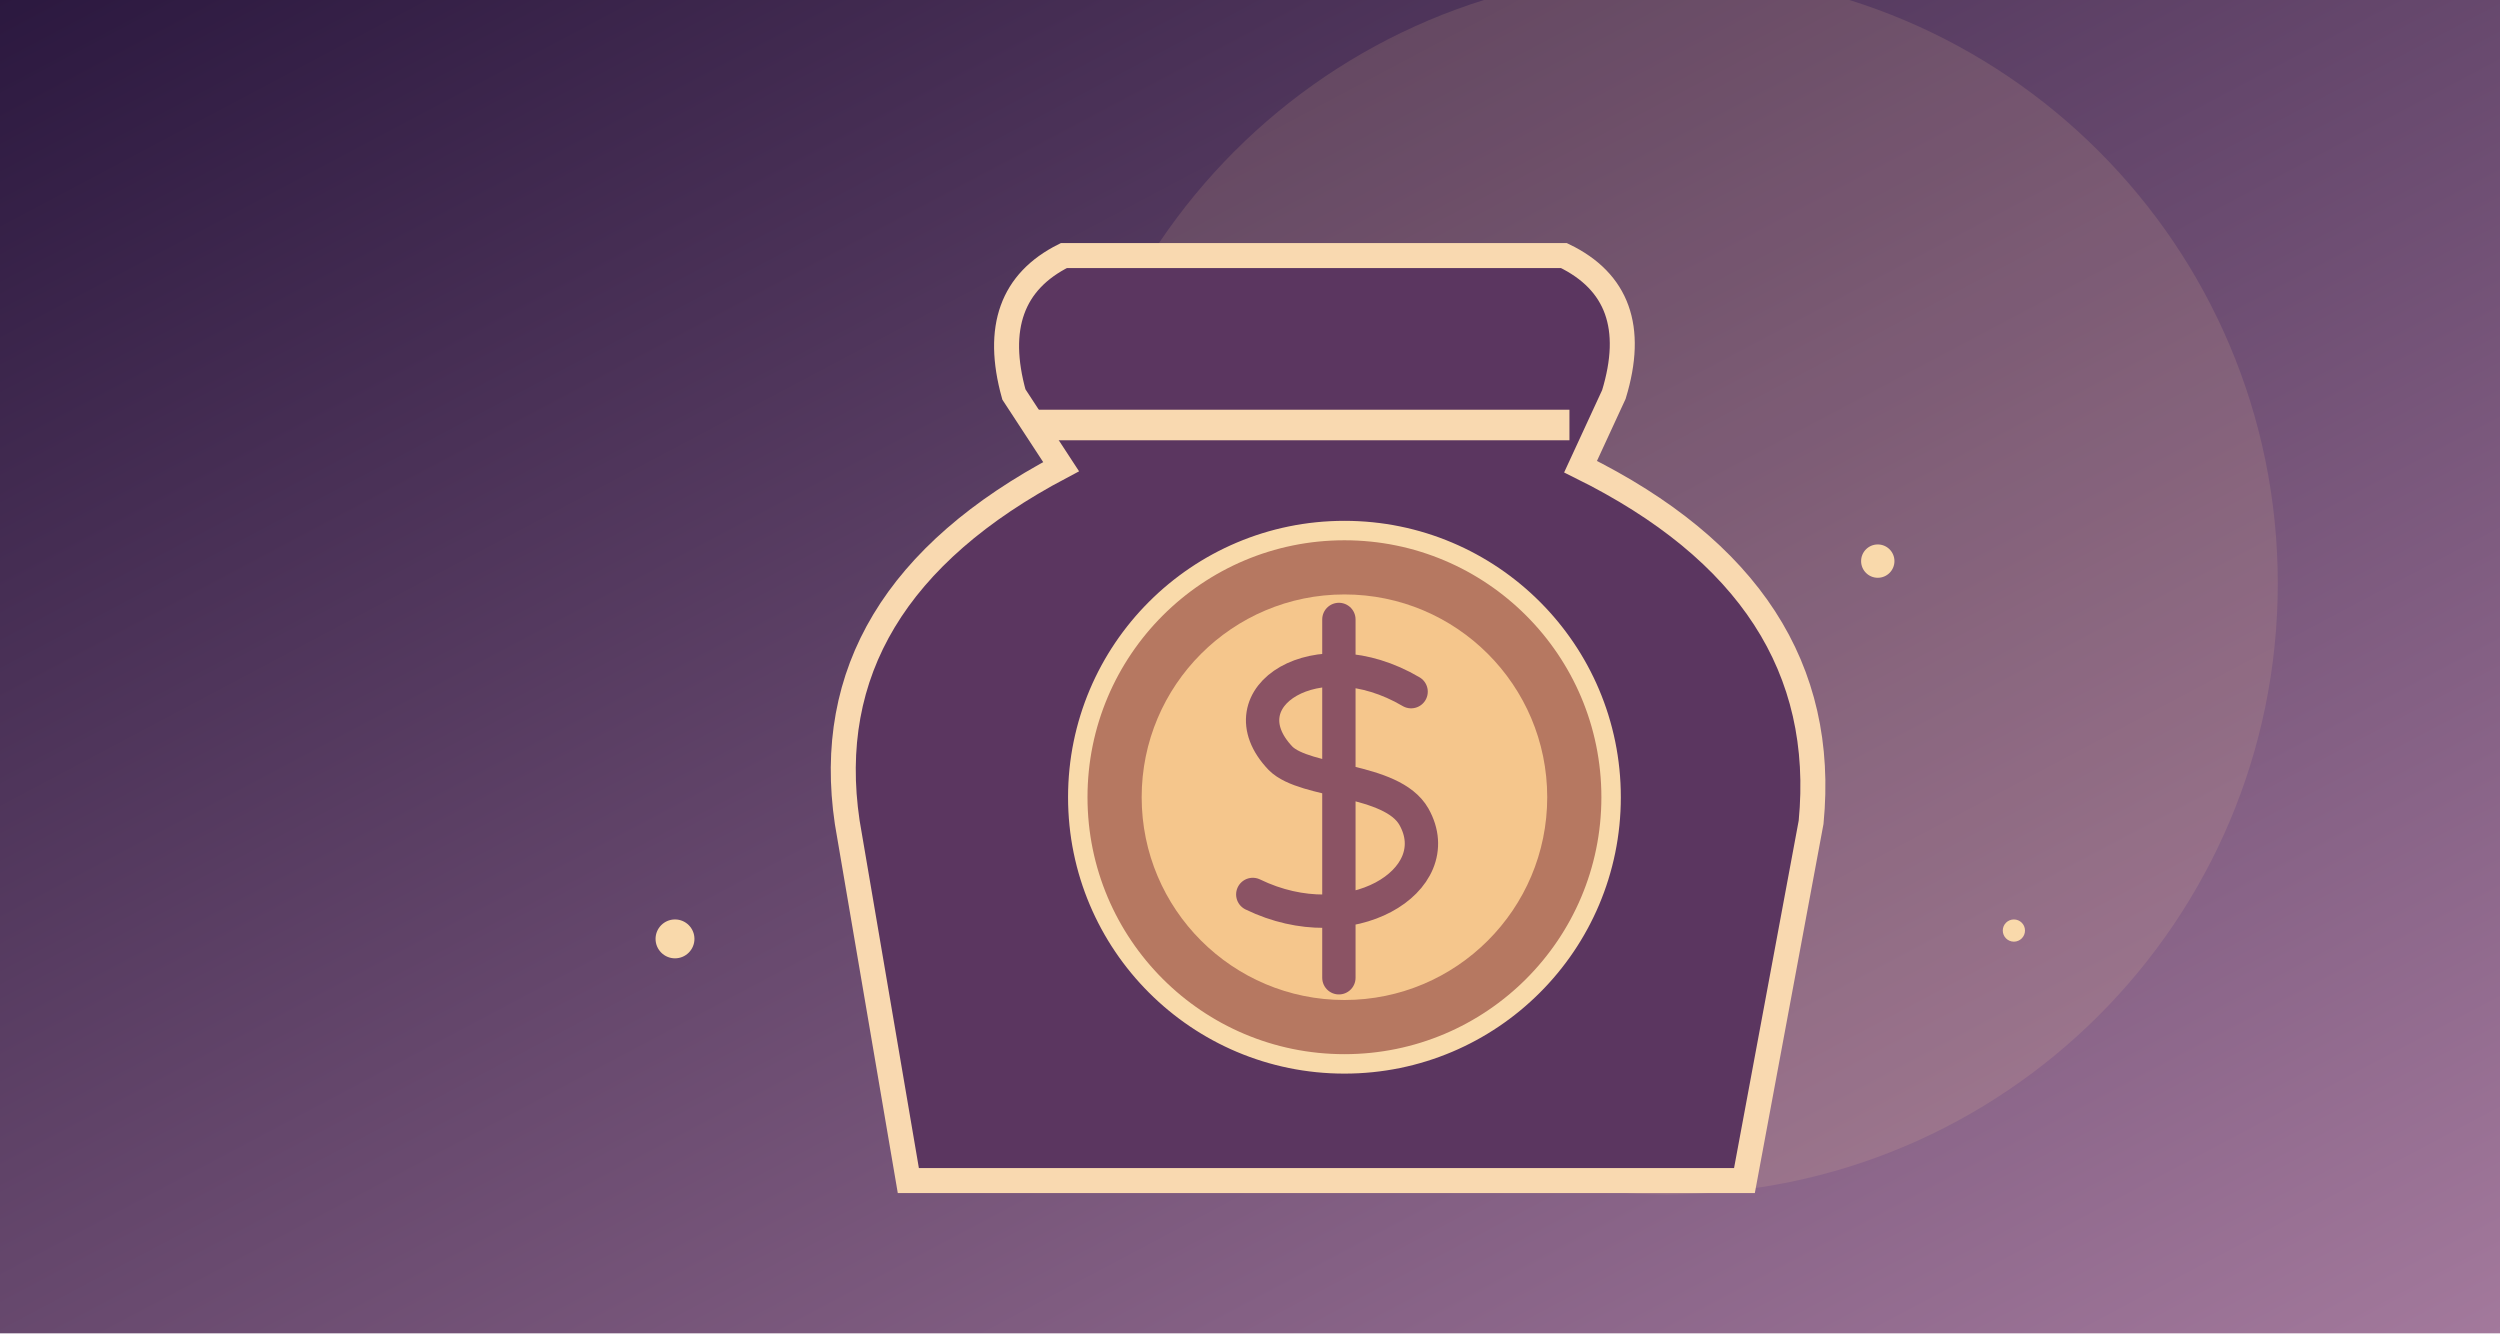
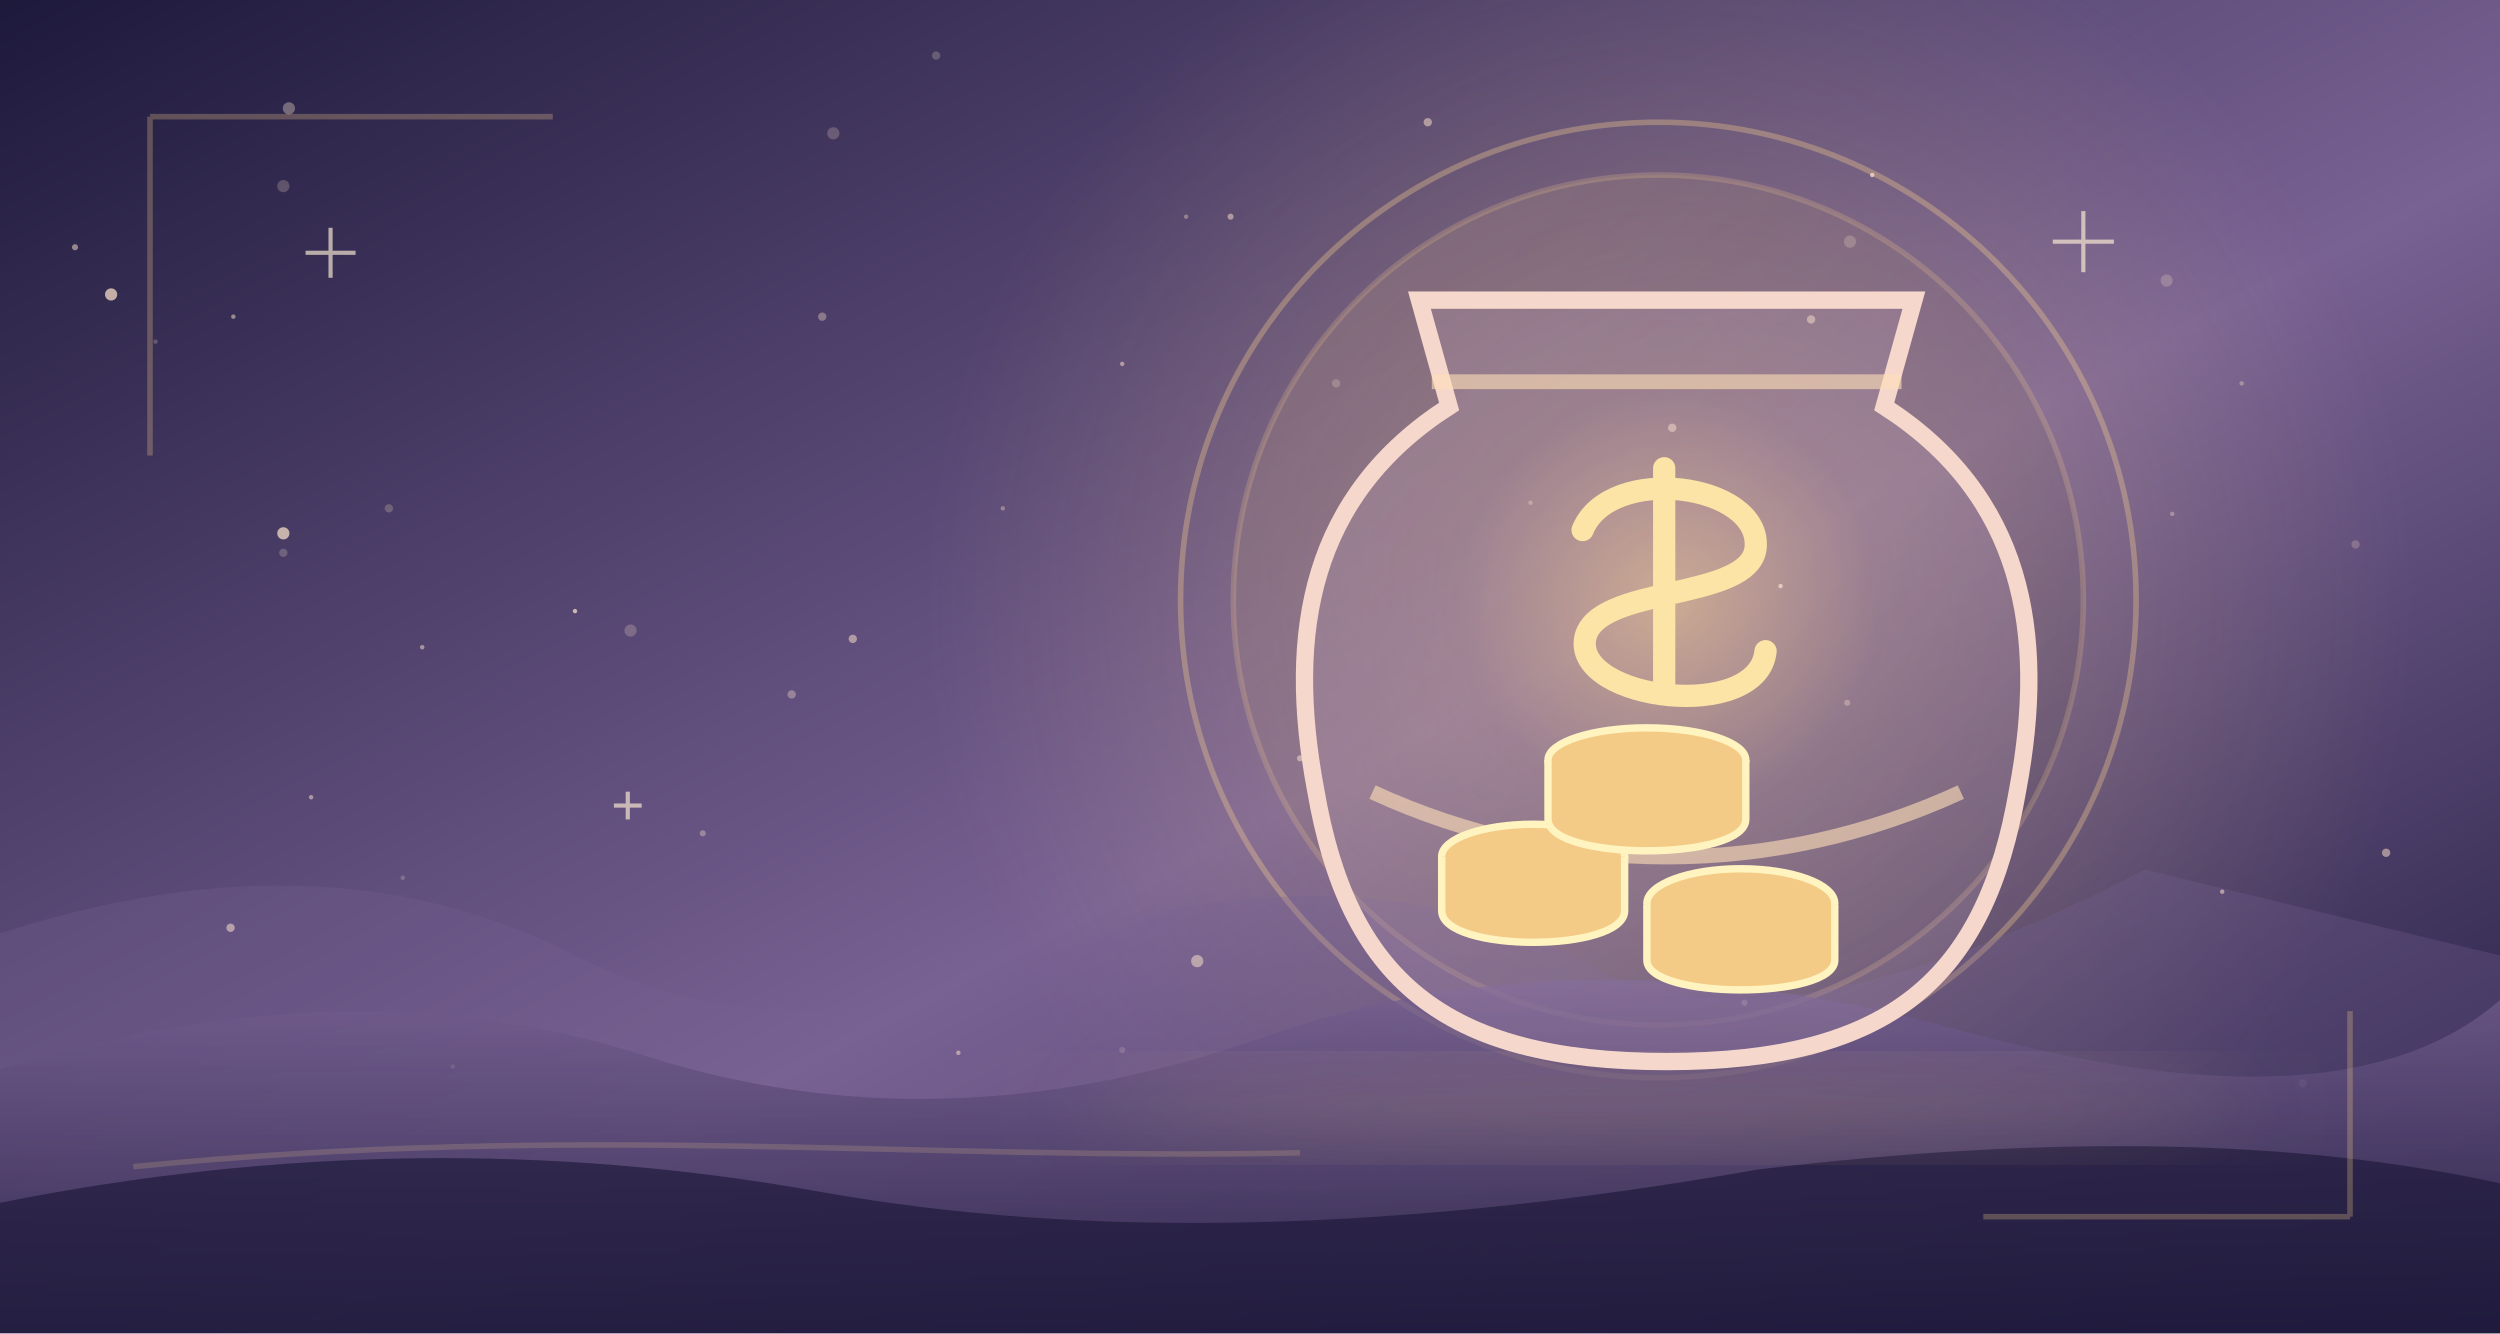
- <svg xmlns="http://www.w3.org/2000/svg" viewBox="0 0 900 480">
+ <svg xmlns="http://www.w3.org/2000/svg" viewBox="0 0 900 480" preserveAspectRatio="xMidYMid slice" role="img" aria-label="Illustrated savings learning world">
  <defs>
-     <linearGradient id="s" x2="1" y2="1">
-       <stop stop-color="#2b183f" />
-       <stop offset="1" stop-color="#a3799c" />
+     <linearGradient id="sky" x1="0" y1="0" x2="1" y2="1">
+       <stop stop-color="#1d193b" />
+       <stop offset=".56" stop-color="#786193" />
+       <stop offset="1" stop-color="#1d193b" />
    </linearGradient>
+     <radialGradient id="glow">
+       <stop stop-color="#ffd48d" stop-opacity=".69" />
+       <stop offset=".28" stop-color="#ffd48d" stop-opacity=".23" />
+       <stop offset="1" stop-color="#ffd48d" stop-opacity="0" />
+     </radialGradient>
+     <linearGradient id="ground" x1="0" y1="0" x2="0" y2="1">
+       <stop stop-color="#786193" stop-opacity=".92" />
+       <stop offset="1" stop-color="#1d193b" />
+     </linearGradient>
+     <linearGradient id="panel" x1="0" y1="0" x2="1" y2="1">
+       <stop stop-color="#ffd48d" stop-opacity=".14" />
+       <stop offset="1" stop-color="#1d193b" stop-opacity=".15" />
+     </linearGradient>
+     <filter id="soft">
+       <feGaussianBlur stdDeviation="20" />
+     </filter>
  </defs>
-   <path fill="url(#s)" d="M0 0h900v480H0z" />
-   <circle cx="600" cy="210" r="220" fill="#ffcf9a" opacity=".13" />
-   <path d="M365 142q-10-36 18-50h180q29 14 18 50l-12 26q91 45 83 128l-24 129H327l-22-129q-12-81 77-128z" fill="#5b3660" stroke="#f9d9b0" stroke-width="9" />
-   <path d="M371 153h194" stroke="#f9d9b0" stroke-width="11" />
-   <circle cx="484" cy="287" r="96" fill="#b67861" stroke="#f9daaa" stroke-width="7" />
-   <circle cx="484" cy="287" r="73" fill="#f5c68c" />
-   <path d="M508 249c-34-20-68 2-47 24 9 9 40 7 48 21 13 23-23 45-58 28m31-99v129" stroke="#8b5364" stroke-width="12" stroke-linecap="round" fill="none" />
-   <g fill="#f9d9ab">
-     <circle cx="243" cy="338" r="7" />
-     <circle cx="676" cy="202" r="6" />
-     <circle cx="725" cy="335" r="4" />
+   <rect width="900" height="480" fill="url(#sky)" />
+   <circle cx="601" cy="217" r="268" fill="url(#glow)" />
+   <circle cx="597" cy="216" r="172" fill="none" stroke="#ffd48d" stroke-opacity=".32" stroke-width="2" />
+   <circle cx="597" cy="216" r="153" fill="url(#panel)" stroke="#ffd48d" stroke-opacity=".20" stroke-width="2" />
+   <g>
+     <circle cx="404" cy="378" r="1.1" fill="#ffe6cb" opacity="0.22" />
+     <circle cx="551" cy="181" r="0.8" fill="#ffe6cb" opacity="0.35" />
+     <circle cx="404" cy="131" r="0.8" fill="#ffe6cb" opacity="0.5" />
+     <circle cx="468" cy="273" r="1.1" fill="#ffe6cb" opacity="0.5" />
+     <circle cx="104" cy="39" r="2.2" fill="#ffe6cb" opacity="0.35" />
+     <circle cx="546" cy="339" r="1.1" fill="#ffe6cb" opacity="0.5" />
+     <circle cx="102" cy="192" r="2.2" fill="#ffe6cb" opacity="0.7" />
+     <circle cx="40" cy="106" r="2.2" fill="#ffe6cb" opacity="0.7" />
+     <circle cx="83" cy="334" r="1.5" fill="#ffe6cb" opacity="0.7" />
+     <circle cx="800" cy="321" r="0.8" fill="#ffe6cb" opacity="0.7" />
+     <circle cx="337" cy="20" r="1.5" fill="#ffe6cb" opacity="0.22" />
+     <circle cx="674" cy="63" r="0.8" fill="#ffe6cb" opacity="0.7" />
+     <circle cx="481" cy="138" r="1.5" fill="#ffe6cb" opacity="0.22" />
+     <circle cx="227" cy="227" r="2.2" fill="#ffe6cb" opacity="0.22" />
+     <circle cx="525" cy="301" r="0.8" fill="#ffe6cb" opacity="0.7" />
+     <circle cx="102" cy="67" r="2.2" fill="#ffe6cb" opacity="0.22" />
+     <circle cx="345" cy="379" r="0.8" fill="#ffe6cb" opacity="0.7" />
+     <circle cx="27" cy="89" r="1.1" fill="#ffe6cb" opacity="0.5" />
+     <circle cx="665" cy="253" r="1.1" fill="#ffe6cb" opacity="0.35" />
+     <circle cx="666" cy="87" r="2.2" fill="#ffe6cb" opacity="0.22" />
+     <circle cx="807" cy="138" r="0.8" fill="#ffe6cb" opacity="0.35" />
+     <circle cx="570" cy="311" r="0.8" fill="#ffe6cb" opacity="0.5" />
+     <circle cx="296" cy="114" r="1.5" fill="#ffe6cb" opacity="0.35" />
+     <circle cx="829" cy="390" r="1.5" fill="#ffe6cb" opacity="0.22" />
+     <circle cx="307" cy="230" r="1.5" fill="#ffe6cb" opacity="0.5" />
+     <circle cx="207" cy="220" r="0.8" fill="#ffe6cb" opacity="0.7" />
+     <circle cx="782" cy="185" r="0.8" fill="#ffe6cb" opacity="0.35" />
+     <circle cx="112" cy="287" r="0.8" fill="#ffe6cb" opacity="0.5" />
+     <circle cx="145" cy="316" r="0.8" fill="#ffe6cb" opacity="0.22" />
+     <circle cx="641" cy="211" r="0.8" fill="#ffe6cb" opacity="0.7" />
+     <circle cx="361" cy="183" r="0.8" fill="#ffe6cb" opacity="0.35" />
+     <circle cx="163" cy="384" r="0.8" fill="#ffe6cb" opacity="0.5" />
+     <circle cx="780" cy="101" r="2.2" fill="#ffe6cb" opacity="0.22" />
+     <circle cx="427" cy="78" r="0.8" fill="#ffe6cb" opacity="0.35" />
+     <circle cx="140" cy="183" r="1.5" fill="#ffe6cb" opacity="0.22" />
+     <circle cx="602" cy="154" r="1.5" fill="#ffe6cb" opacity="0.5" />
+     <circle cx="56" cy="123" r="0.8" fill="#ffe6cb" opacity="0.22" />
+     <circle cx="569" cy="278" r="2.2" fill="#ffe6cb" opacity="0.7" />
+     <circle cx="285" cy="250" r="1.5" fill="#ffe6cb" opacity="0.35" />
+     <circle cx="152" cy="233" r="0.8" fill="#ffe6cb" opacity="0.5" />
+     <circle cx="514" cy="44" r="1.5" fill="#ffe6cb" opacity="0.5" />
+     <circle cx="652" cy="115" r="1.5" fill="#ffe6cb" opacity="0.5" />
+     <circle cx="443" cy="78" r="1.1" fill="#ffe6cb" opacity="0.5" />
+     <circle cx="253" cy="300" r="1.1" fill="#ffe6cb" opacity="0.35" />
+     <circle cx="300" cy="48" r="2.2" fill="#ffe6cb" opacity="0.22" />
+     <circle cx="84" cy="114" r="0.8" fill="#ffe6cb" opacity="0.5" />
+     <circle cx="628" cy="361" r="1.1" fill="#ffe6cb" opacity="0.7" />
+     <circle cx="102" cy="199" r="1.5" fill="#ffe6cb" opacity="0.22" />
+     <circle cx="848" cy="196" r="1.5" fill="#ffe6cb" opacity="0.22" />
+     <circle cx="859" cy="307" r="1.5" fill="#ffe6cb" opacity="0.5" />
+     <circle cx="431" cy="346" r="2.2" fill="#ffe6cb" opacity="0.7" />
+     <path d="M119 82v18m-9 -9h18" stroke="#fff1d5" stroke-width="1.5" opacity=".65" />
+     <path d="M750 76v22m-11 -11h22" stroke="#fff1d5" stroke-width="1.5" opacity=".65" />
+     <path d="M226 285v10m-5 -5h10" stroke="#fff1d5" stroke-width="1.5" opacity=".65" />
  </g>
+   <path d="M0 336Q118 298 207 344T414 329Q505 310 571 347T772 313L900 344v136H0z" fill="#786193" opacity=".28" />
+   <path d="M0 385Q126 346 232 380T453 374Q568 333 706 371T900 360v120H0z" fill="url(#ground)" opacity=".75" />
+   <path d="M0 433Q150 403 295 429T633 421Q791 402 900 426v54H0z" fill="#1d193b" opacity=".68" />
+   <ellipse cx="599" cy="399" rx="210" ry="17" fill="#ffd48d" opacity=".19" filter="url(#soft)" />
+   <g transform="translate(600 246) scale(.89)">
+     <path d="M-100-155h200l-12 43c56 36 66 91 54 155-13 76-51 110-142 110s-129-34-142-110c-12-64-2-119 54-155z" fill="#d9b9d2" fill-opacity=".15" stroke="#f6d7cc" stroke-width="7" />
+     <path d="M-95-122h190M-119 44c76 35 162 35 238 0" fill="none" stroke="#ffe0b7" stroke-width="6" opacity=".6" />
+     <g fill="#f4cb86" stroke="#fff3bf" stroke-width="3">
+       <ellipse cx="-54" cy="70" rx="37" ry="13" />
+       <path d="M-91 70v22c0 17 74 17 74 0V70" />
+       <ellipse cx="30" cy="89" rx="38" ry="14" />
+       <path d="M-8 90v22c0 16 76 16 76 0V90" />
+       <ellipse cx="-8" cy="31" rx="40" ry="13" />
+       <path d="M-48 31v24c0 17 80 17 80 0V31" />
+     </g>
+     <path d="M-1-87v87M-34-62c11-27 72-19 70 7-2 22-65 15-69 37-4 25 70 34 73 5" stroke="#fce4a7" stroke-width="9" fill="none" stroke-linecap="round" />
+   </g>
+   <path d="M54 42h145M54 42v122M846 438H714M846 438v-74" fill="none" stroke="#ffd48d" opacity=".26" stroke-width="2" />
+   <path d="M48 420C209 404 332 418 468 415" fill="none" stroke="#ffd48d" opacity=".17" stroke-width="2" />
</svg>
